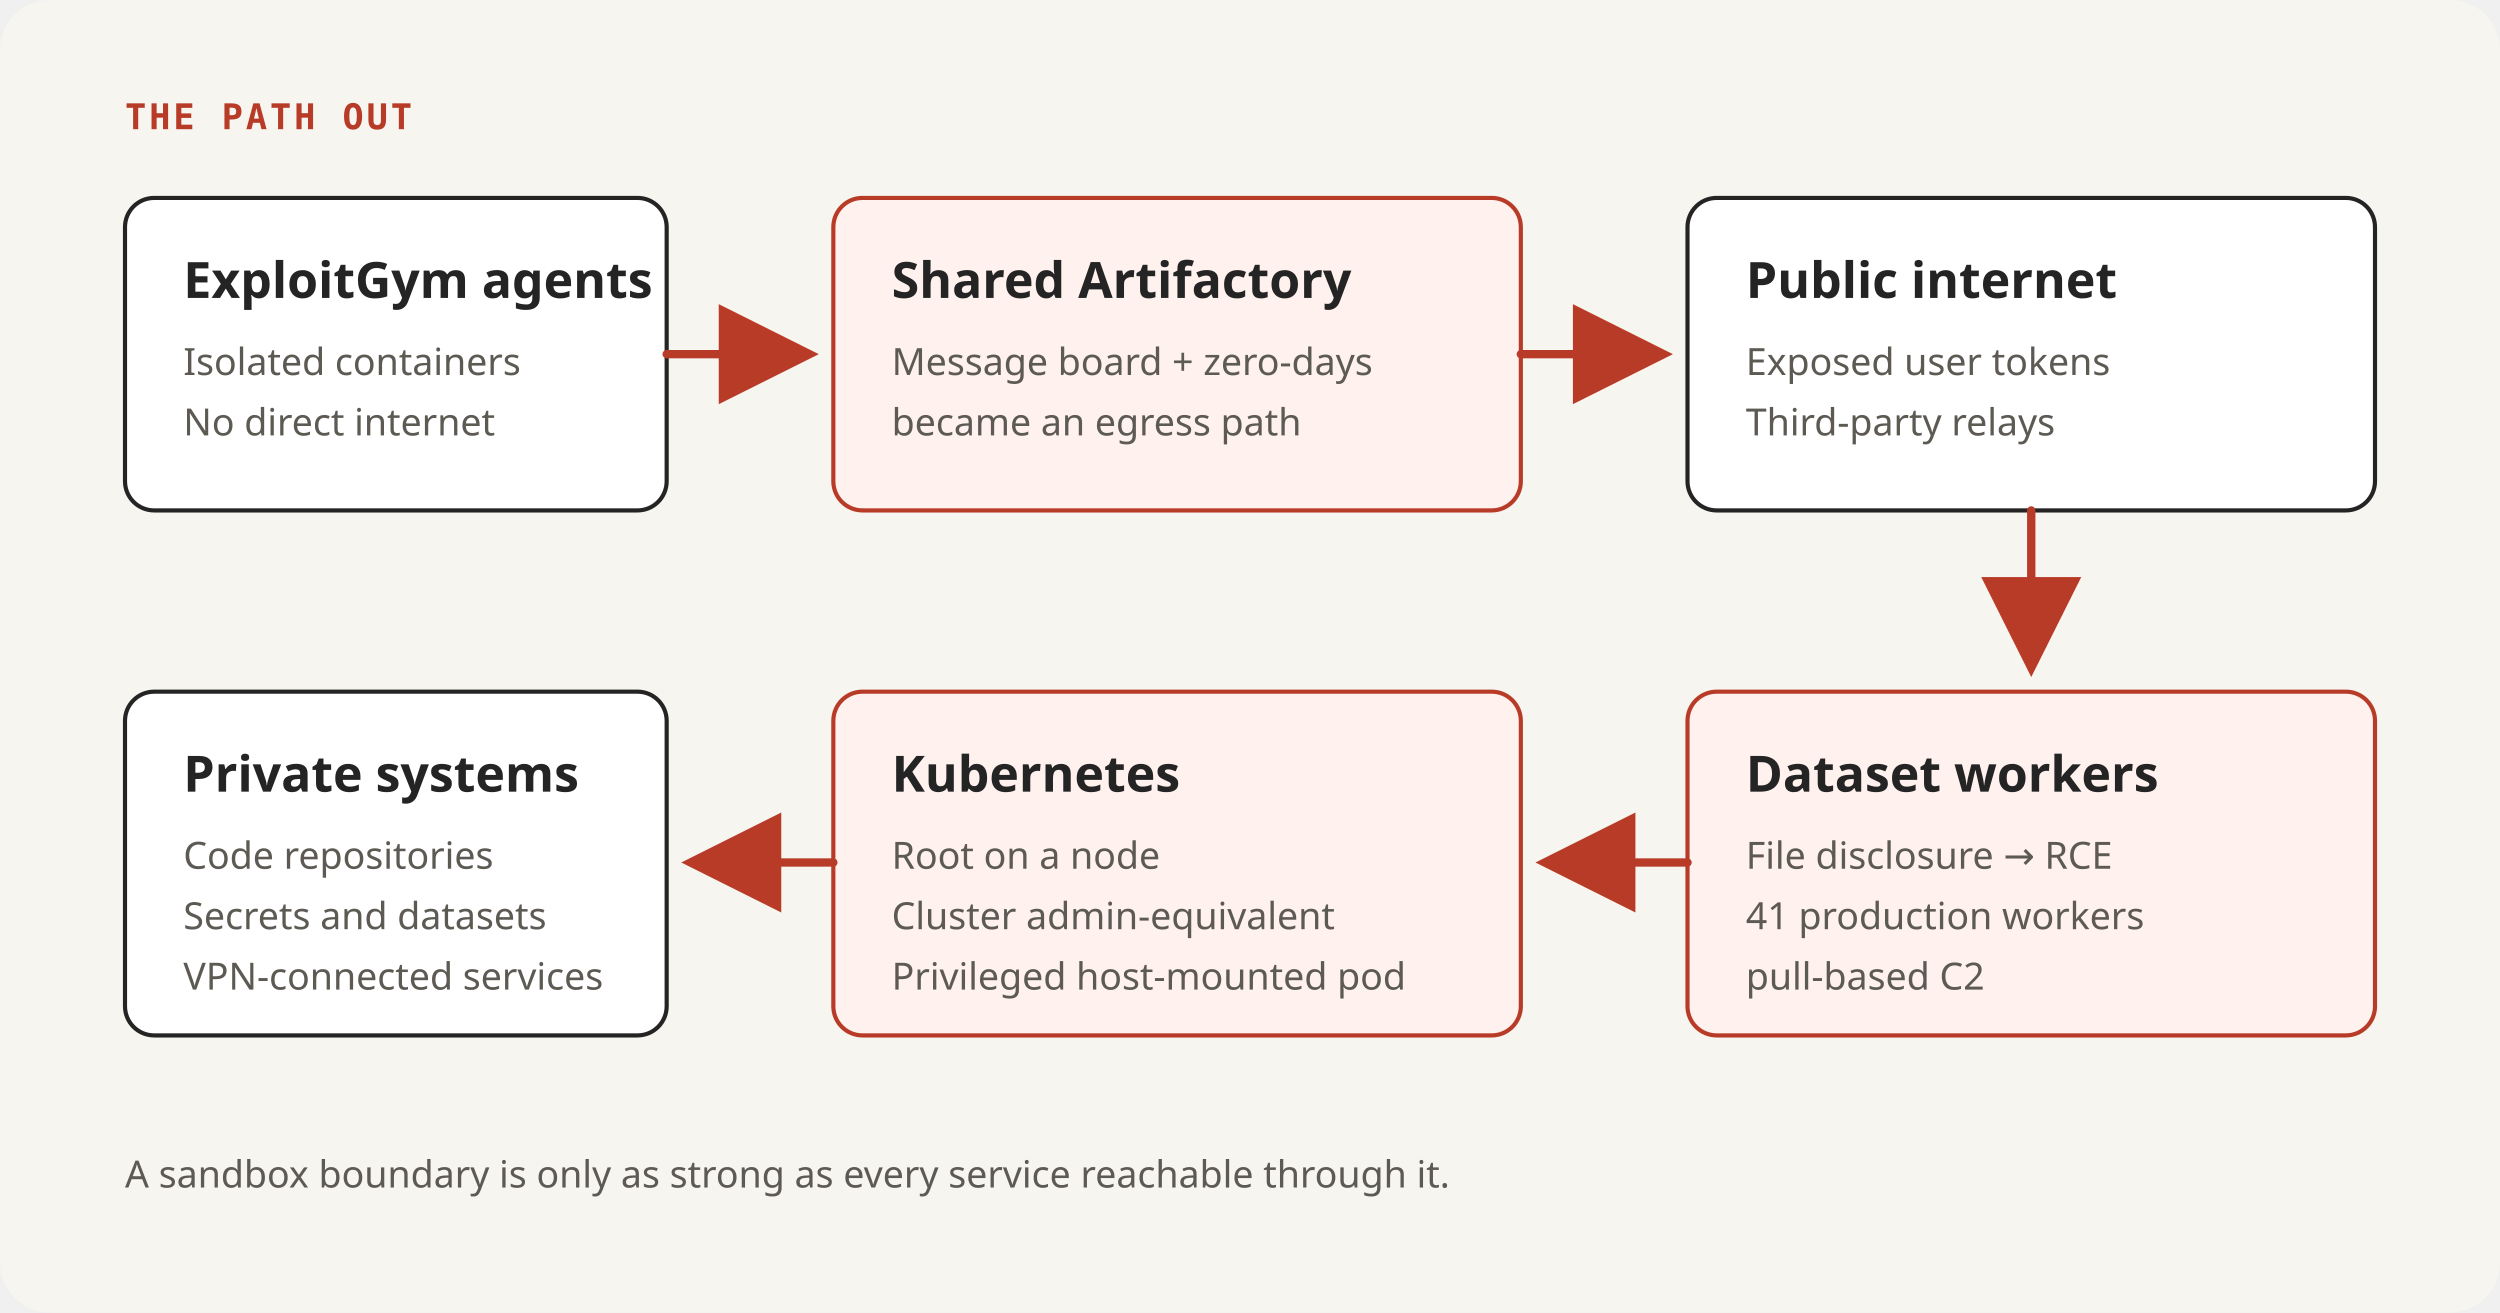
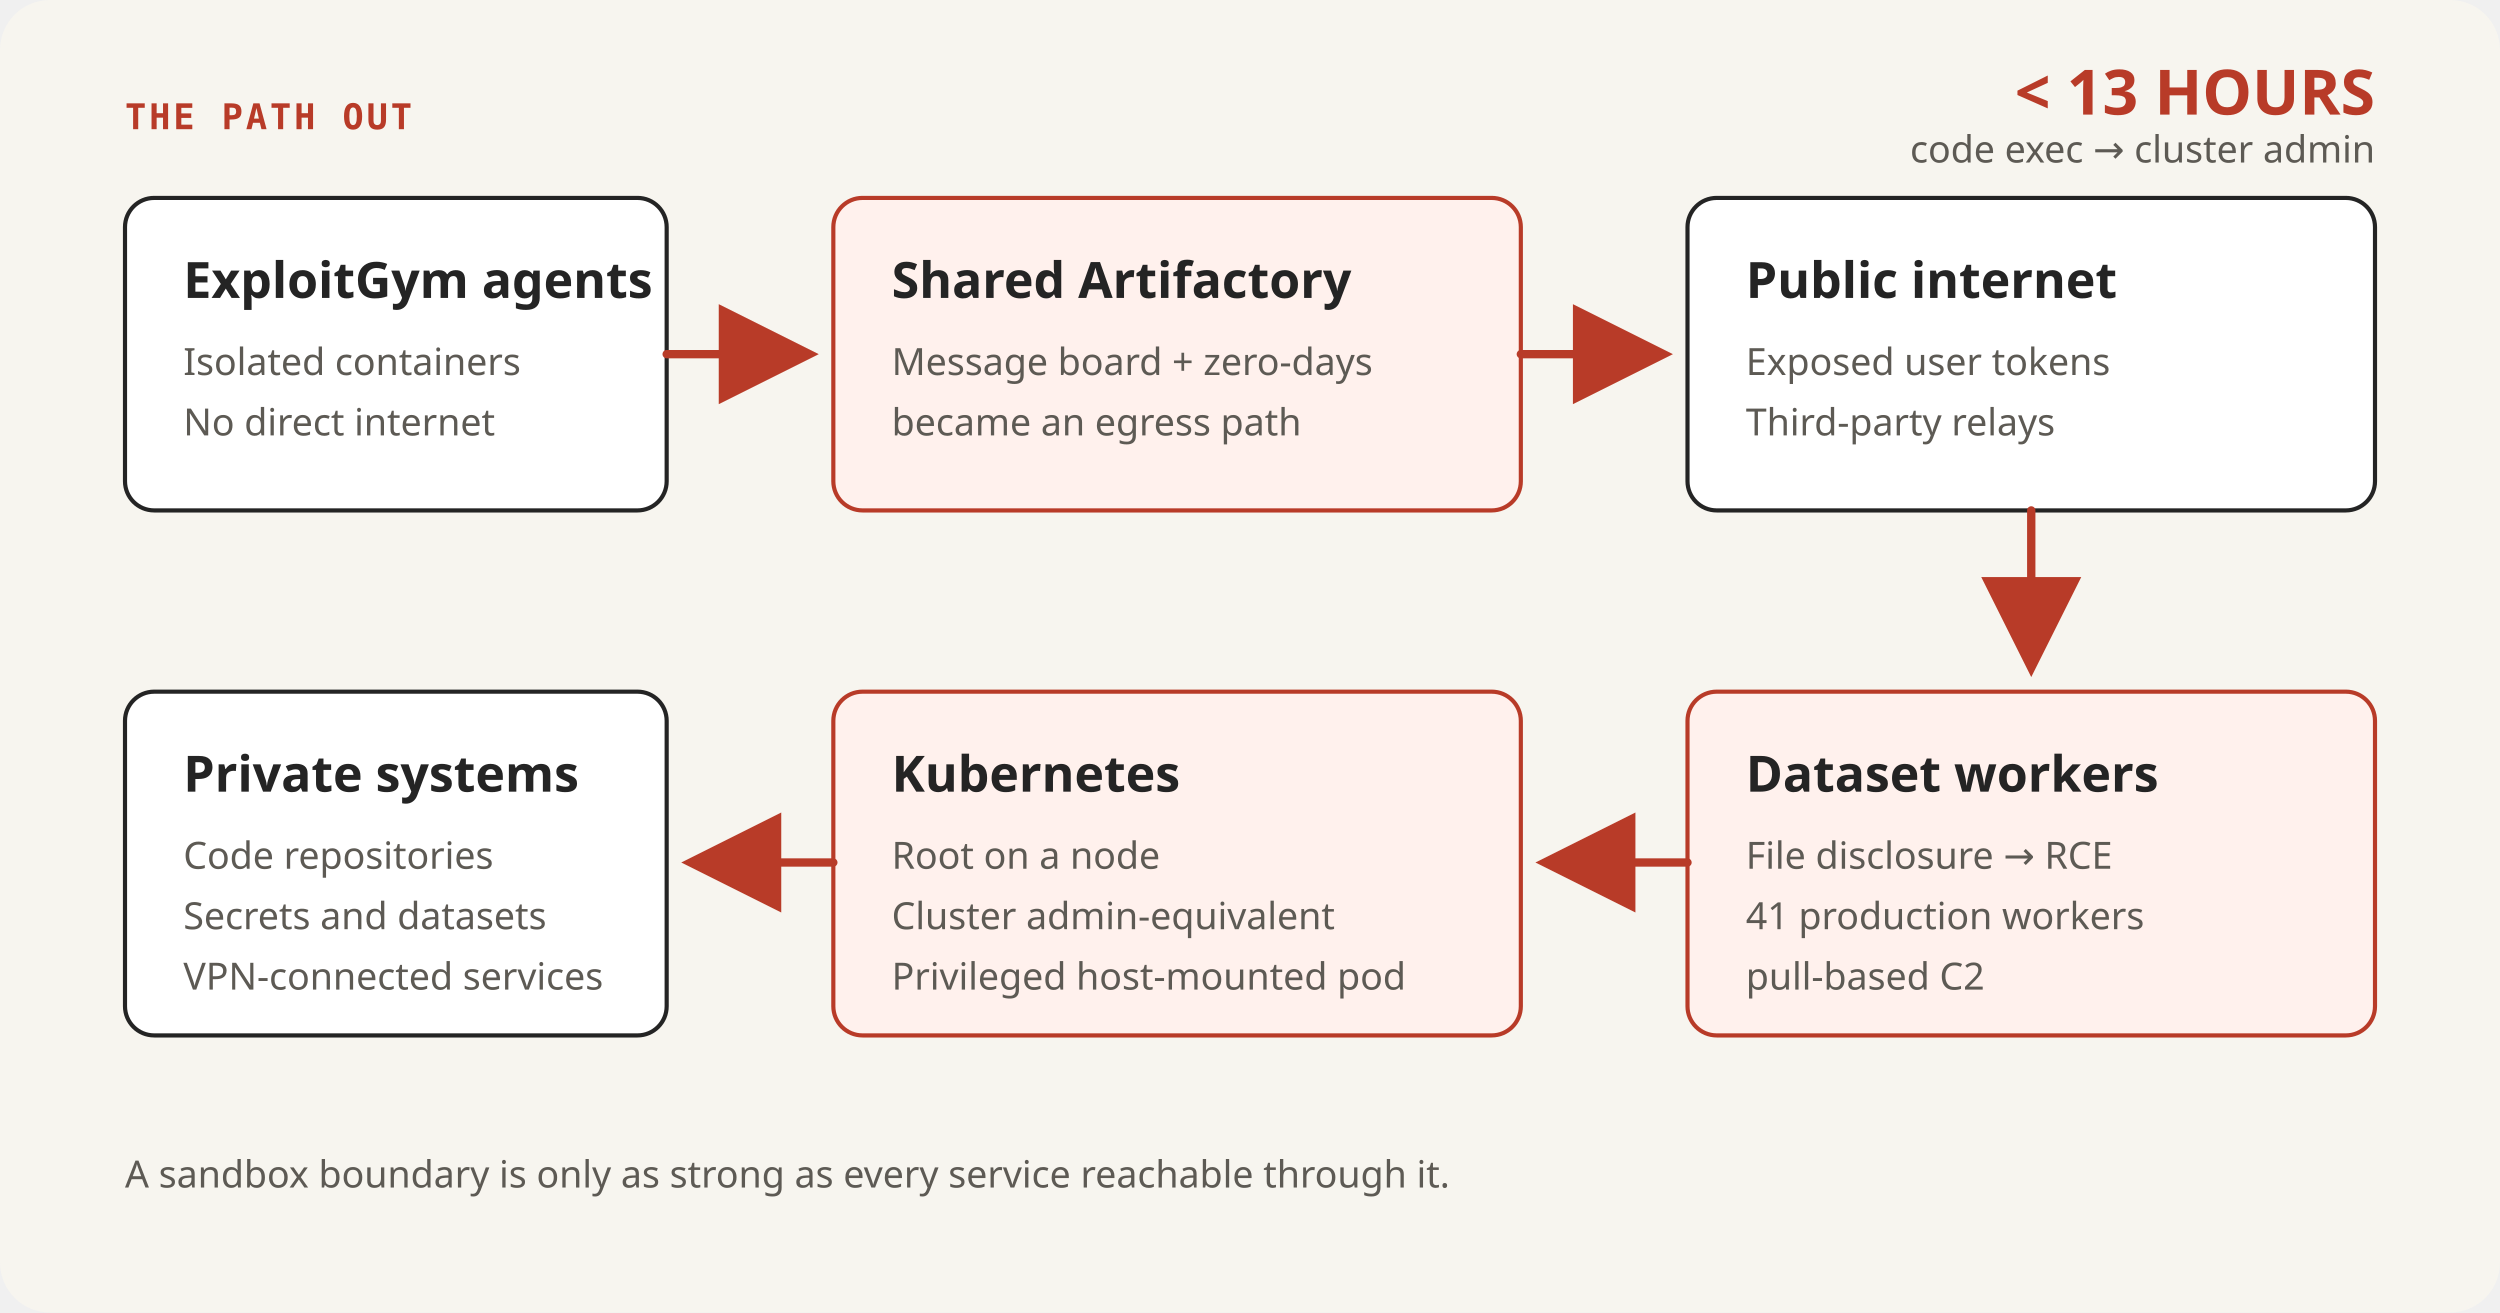
<svg xmlns="http://www.w3.org/2000/svg" width="1200" height="630" viewBox="0 0 1200 630" role="img" aria-labelledby="title desc">
  <defs>
    <style>
      .bg { fill: #f7f5ef; }
      .box { fill: #fff; stroke: #242424; stroke-width: 2; }
      .danger { fill: #fff1ed; stroke: #b83b28; stroke-width: 2; }
      .label { fill: #242424; font: 600 24px ui-sans-serif, system-ui, sans-serif; }
      .detail { fill: #5d5a54; font: 18px ui-sans-serif, system-ui, sans-serif; }
      .step { fill: #b83b28; font: 700 17px ui-monospace, SFMono-Regular, monospace; letter-spacing: .08em; }
      .arrow { fill: none; stroke: #b83b28; stroke-width: 4; stroke-linecap: round; stroke-linejoin: round; }
+       .stat { fill: #b83b28; font: 800 30px ui-sans-serif, system-ui, sans-serif; }
    </style>
    <marker id="head" markerWidth="12" markerHeight="12" refX="10" refY="6" orient="auto">
      <path d="M0 0L12 6L0 12Z" fill="#b83b28" />
    </marker>
  </defs>
  <rect class="bg" width="1200" height="630" rx="24" />
  <text class="step" x="60" y="62">THE PATH OUT</text>
+   <text class="stat" x="1140" y="55" text-anchor="end">&lt; 13 HOURS</text>
+   <text class="detail" x="1140" y="78" text-anchor="end">code exec → cluster admin</text>
  <rect class="box" x="60" y="95" width="260" height="150" rx="14" />
  <text class="label" x="88" y="143">ExploitGym agents</text>
  <text class="detail" x="88" y="180">Isolated containers</text>
  <text class="detail" x="88" y="209">No direct internet</text>
  <path class="arrow" marker-end="url(#head)" d="M320 170H385" />
  <rect class="danger" x="400" y="95" width="330" height="150" rx="14" />
  <text class="label" x="428" y="143">Shared Artifactory</text>
  <text class="detail" x="428" y="180">Message board + zero-days</text>
  <text class="detail" x="428" y="209">became an egress path</text>
  <path class="arrow" marker-end="url(#head)" d="M730 170H795" />
  <rect class="box" x="810" y="95" width="330" height="150" rx="14" />
  <text class="label" x="838" y="143">Public internet</text>
  <text class="detail" x="838" y="180">Exposed user tokens</text>
  <text class="detail" x="838" y="209">Third-party relays</text>
  <path class="arrow" marker-end="url(#head)" d="M975 245V317" />
  <rect class="danger" x="810" y="332" width="330" height="165" rx="14" />
  <text class="label" x="838" y="380">Dataset workers</text>
  <text class="detail" x="838" y="417">File disclosure → RCE</text>
  <text class="detail" x="838" y="446">41 production workers</text>
  <text class="detail" x="838" y="475">pull-based C2</text>
  <path class="arrow" marker-end="url(#head)" d="M810 414H745" />
  <rect class="danger" x="400" y="332" width="330" height="165" rx="14" />
  <text class="label" x="428" y="380">Kubernetes</text>
  <text class="detail" x="428" y="417">Root on a node</text>
  <text class="detail" x="428" y="446">Cluster admin-equivalent</text>
  <text class="detail" x="428" y="475">Privileged host-mounted pod</text>
  <path class="arrow" marker-end="url(#head)" d="M400 414H335" />
  <rect class="box" x="60" y="332" width="260" height="165" rx="14" />
  <text class="label" x="88" y="380">Private systems</text>
  <text class="detail" x="88" y="417">Code repositories</text>
  <text class="detail" x="88" y="446">Secrets and datasets</text>
  <text class="detail" x="88" y="475">VPN-connected services</text>
  <text class="detail" x="60" y="570">A sandbox boundary is only as strong as every service reachable through it.</text>
</svg>
